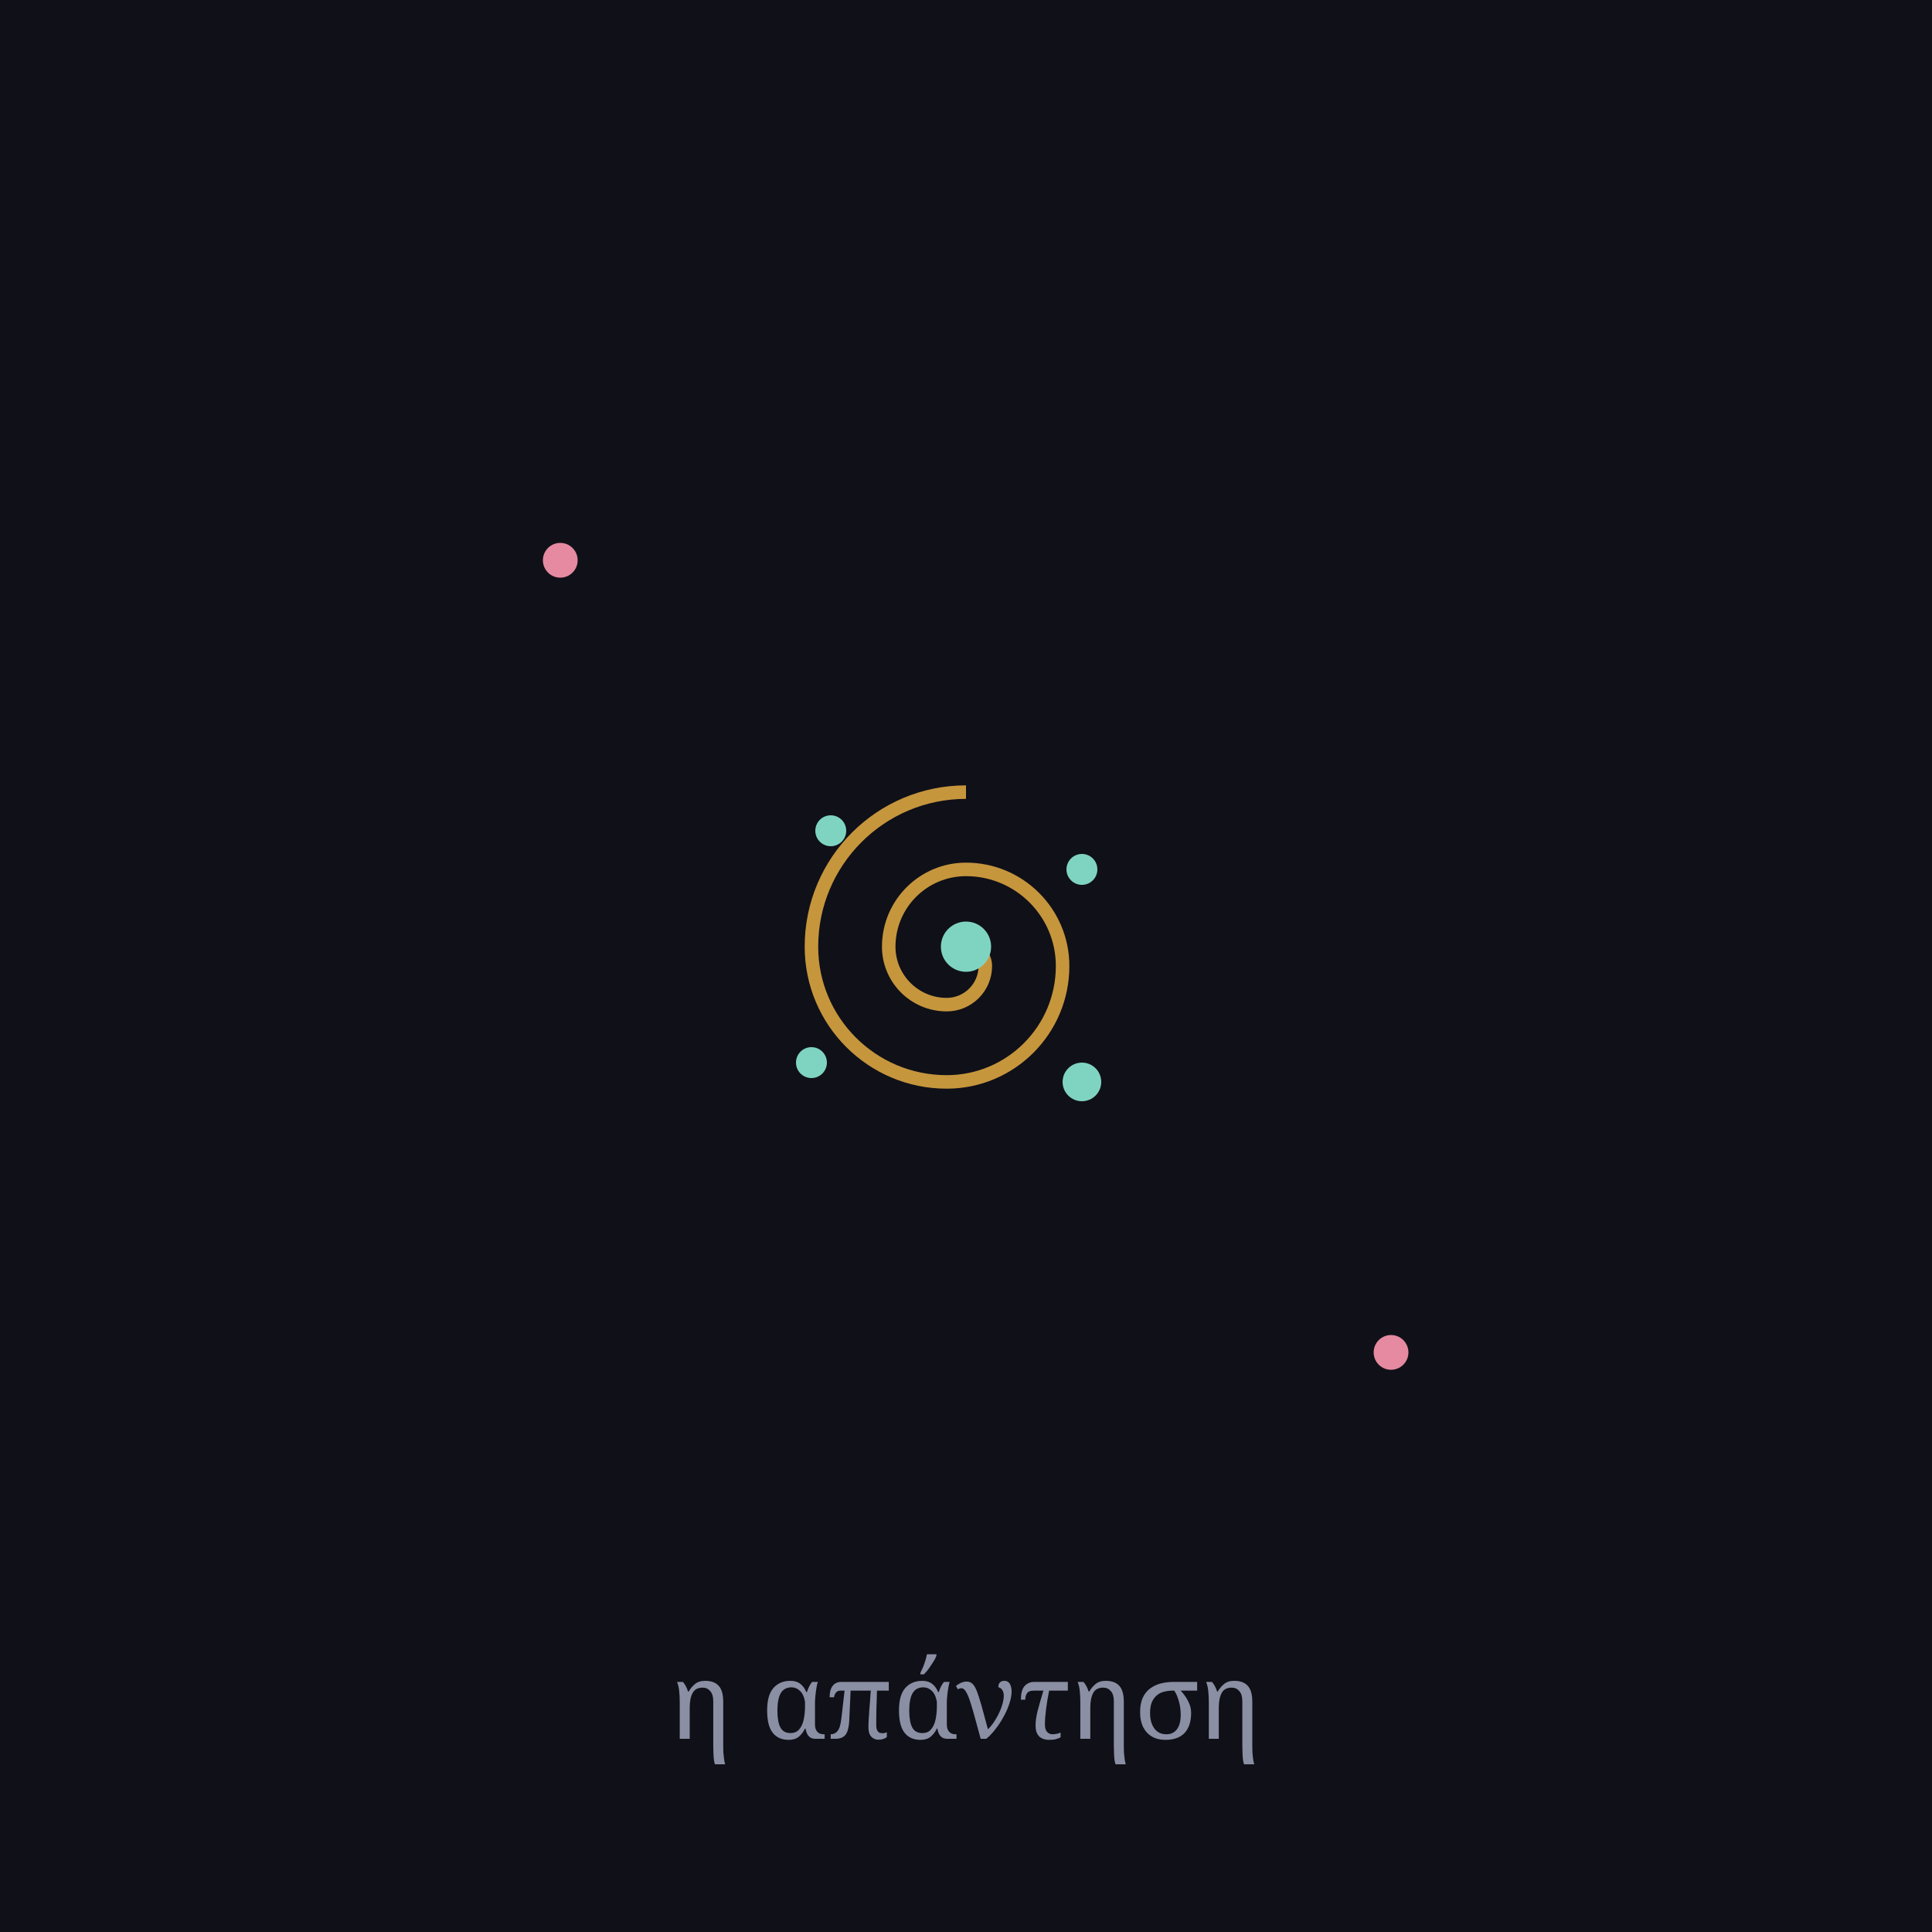
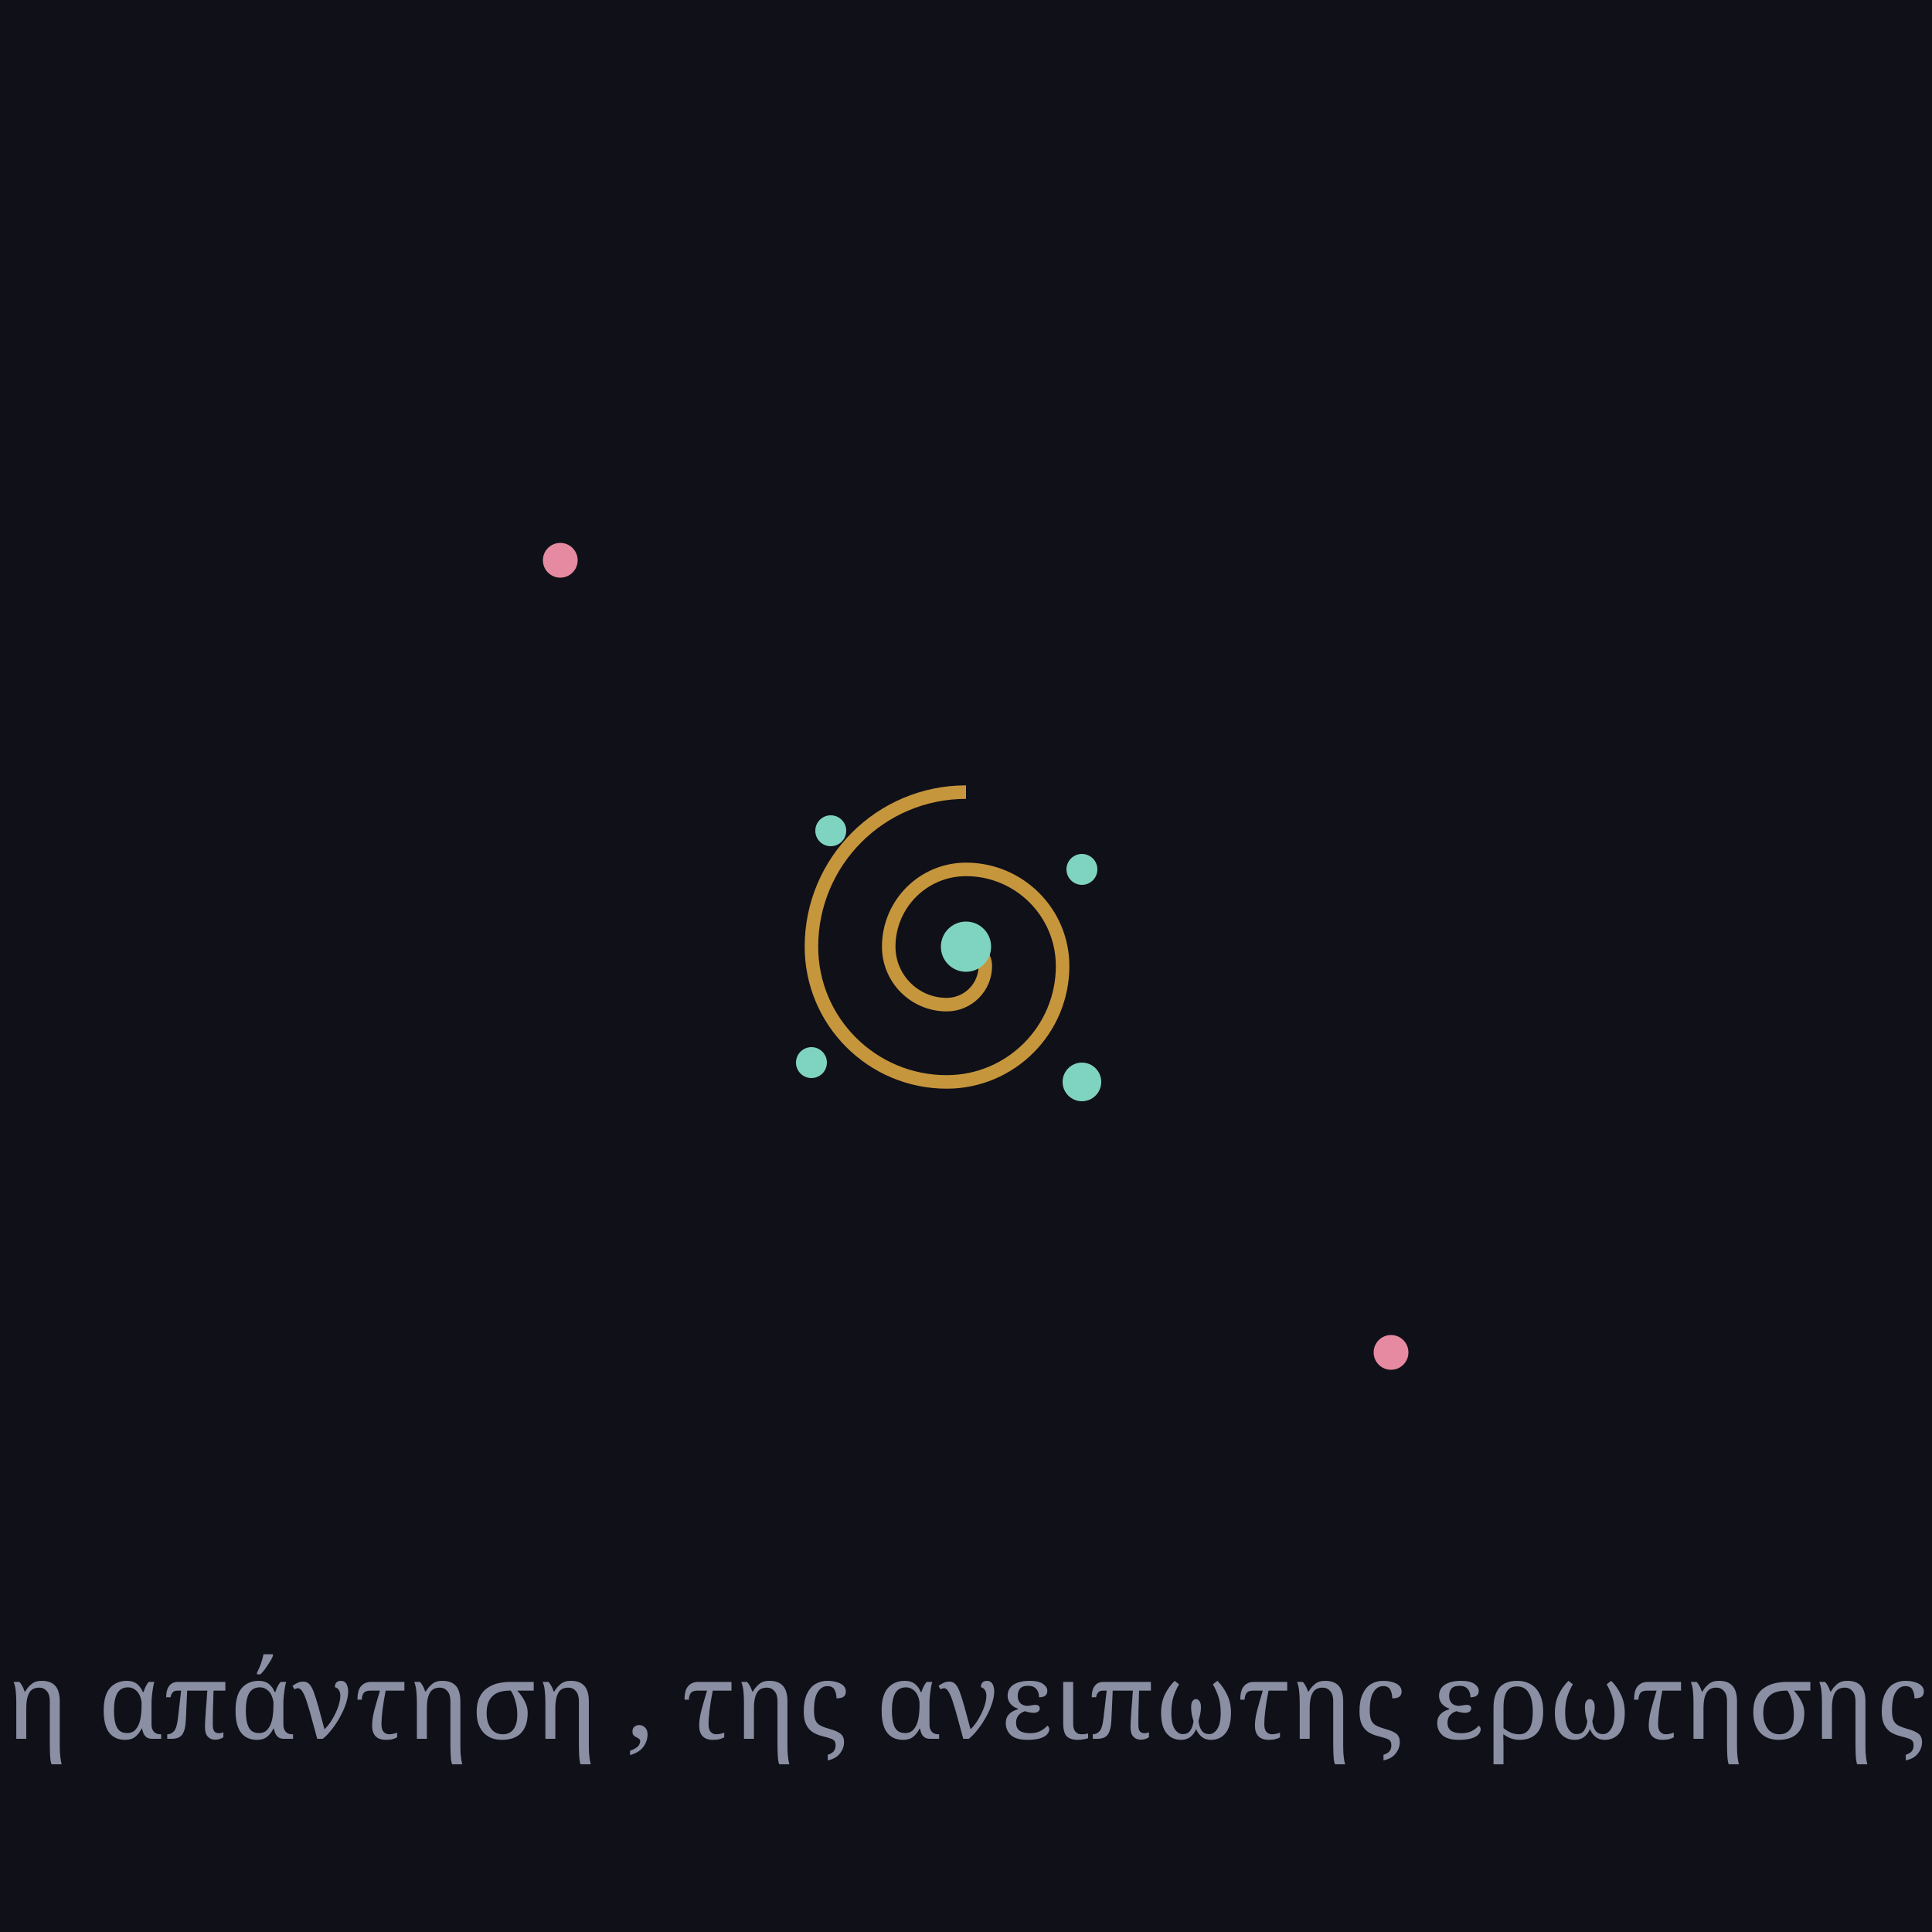
<svg xmlns="http://www.w3.org/2000/svg" viewBox="0 0 200 200" width="200" height="200">
  <rect width="200" height="200" fill="#101018" />
  <g fill="none" stroke="#d9a441" stroke-width="1.4" opacity="0.9">
    <path d="M100,100 m0,-2 a2,2 0 0 1 2,2 a4,4 0 0 1 -4,4 a6,6 0 0 1 -6,-6 a8,8 0 0 1 8,-8 a10,10 0 0 1 10,10 a12,12 0 0 1 -12,12 a14,14 0 0 1 -14,-14 a16,16 0 0 1 16,-16" />
  </g>
  <g fill="#7fd4c1">
    <circle cx="100" cy="98" r="2.6" />
    <circle cx="112" cy="112" r="2" />
    <circle cx="86" cy="86" r="1.6" />
    <circle cx="112" cy="90" r="1.6" />
    <circle cx="84" cy="110" r="1.6" />
  </g>
  <circle cx="58" cy="58" r="1.8" fill="#e58aa0" />
  <circle cx="144" cy="140" r="1.8" fill="#e58aa0" />
-   <text x="100" y="180" text-anchor="middle" font-family="serif" font-size="11" fill="#8a8fa3">η απάντηση</text>
+   <text x="100" y="180" text-anchor="middle" font-family="serif" font-size="11" fill="#8a8fa3">η απάντηση , της ανειπωτης ερωτησης </text>
</svg>
